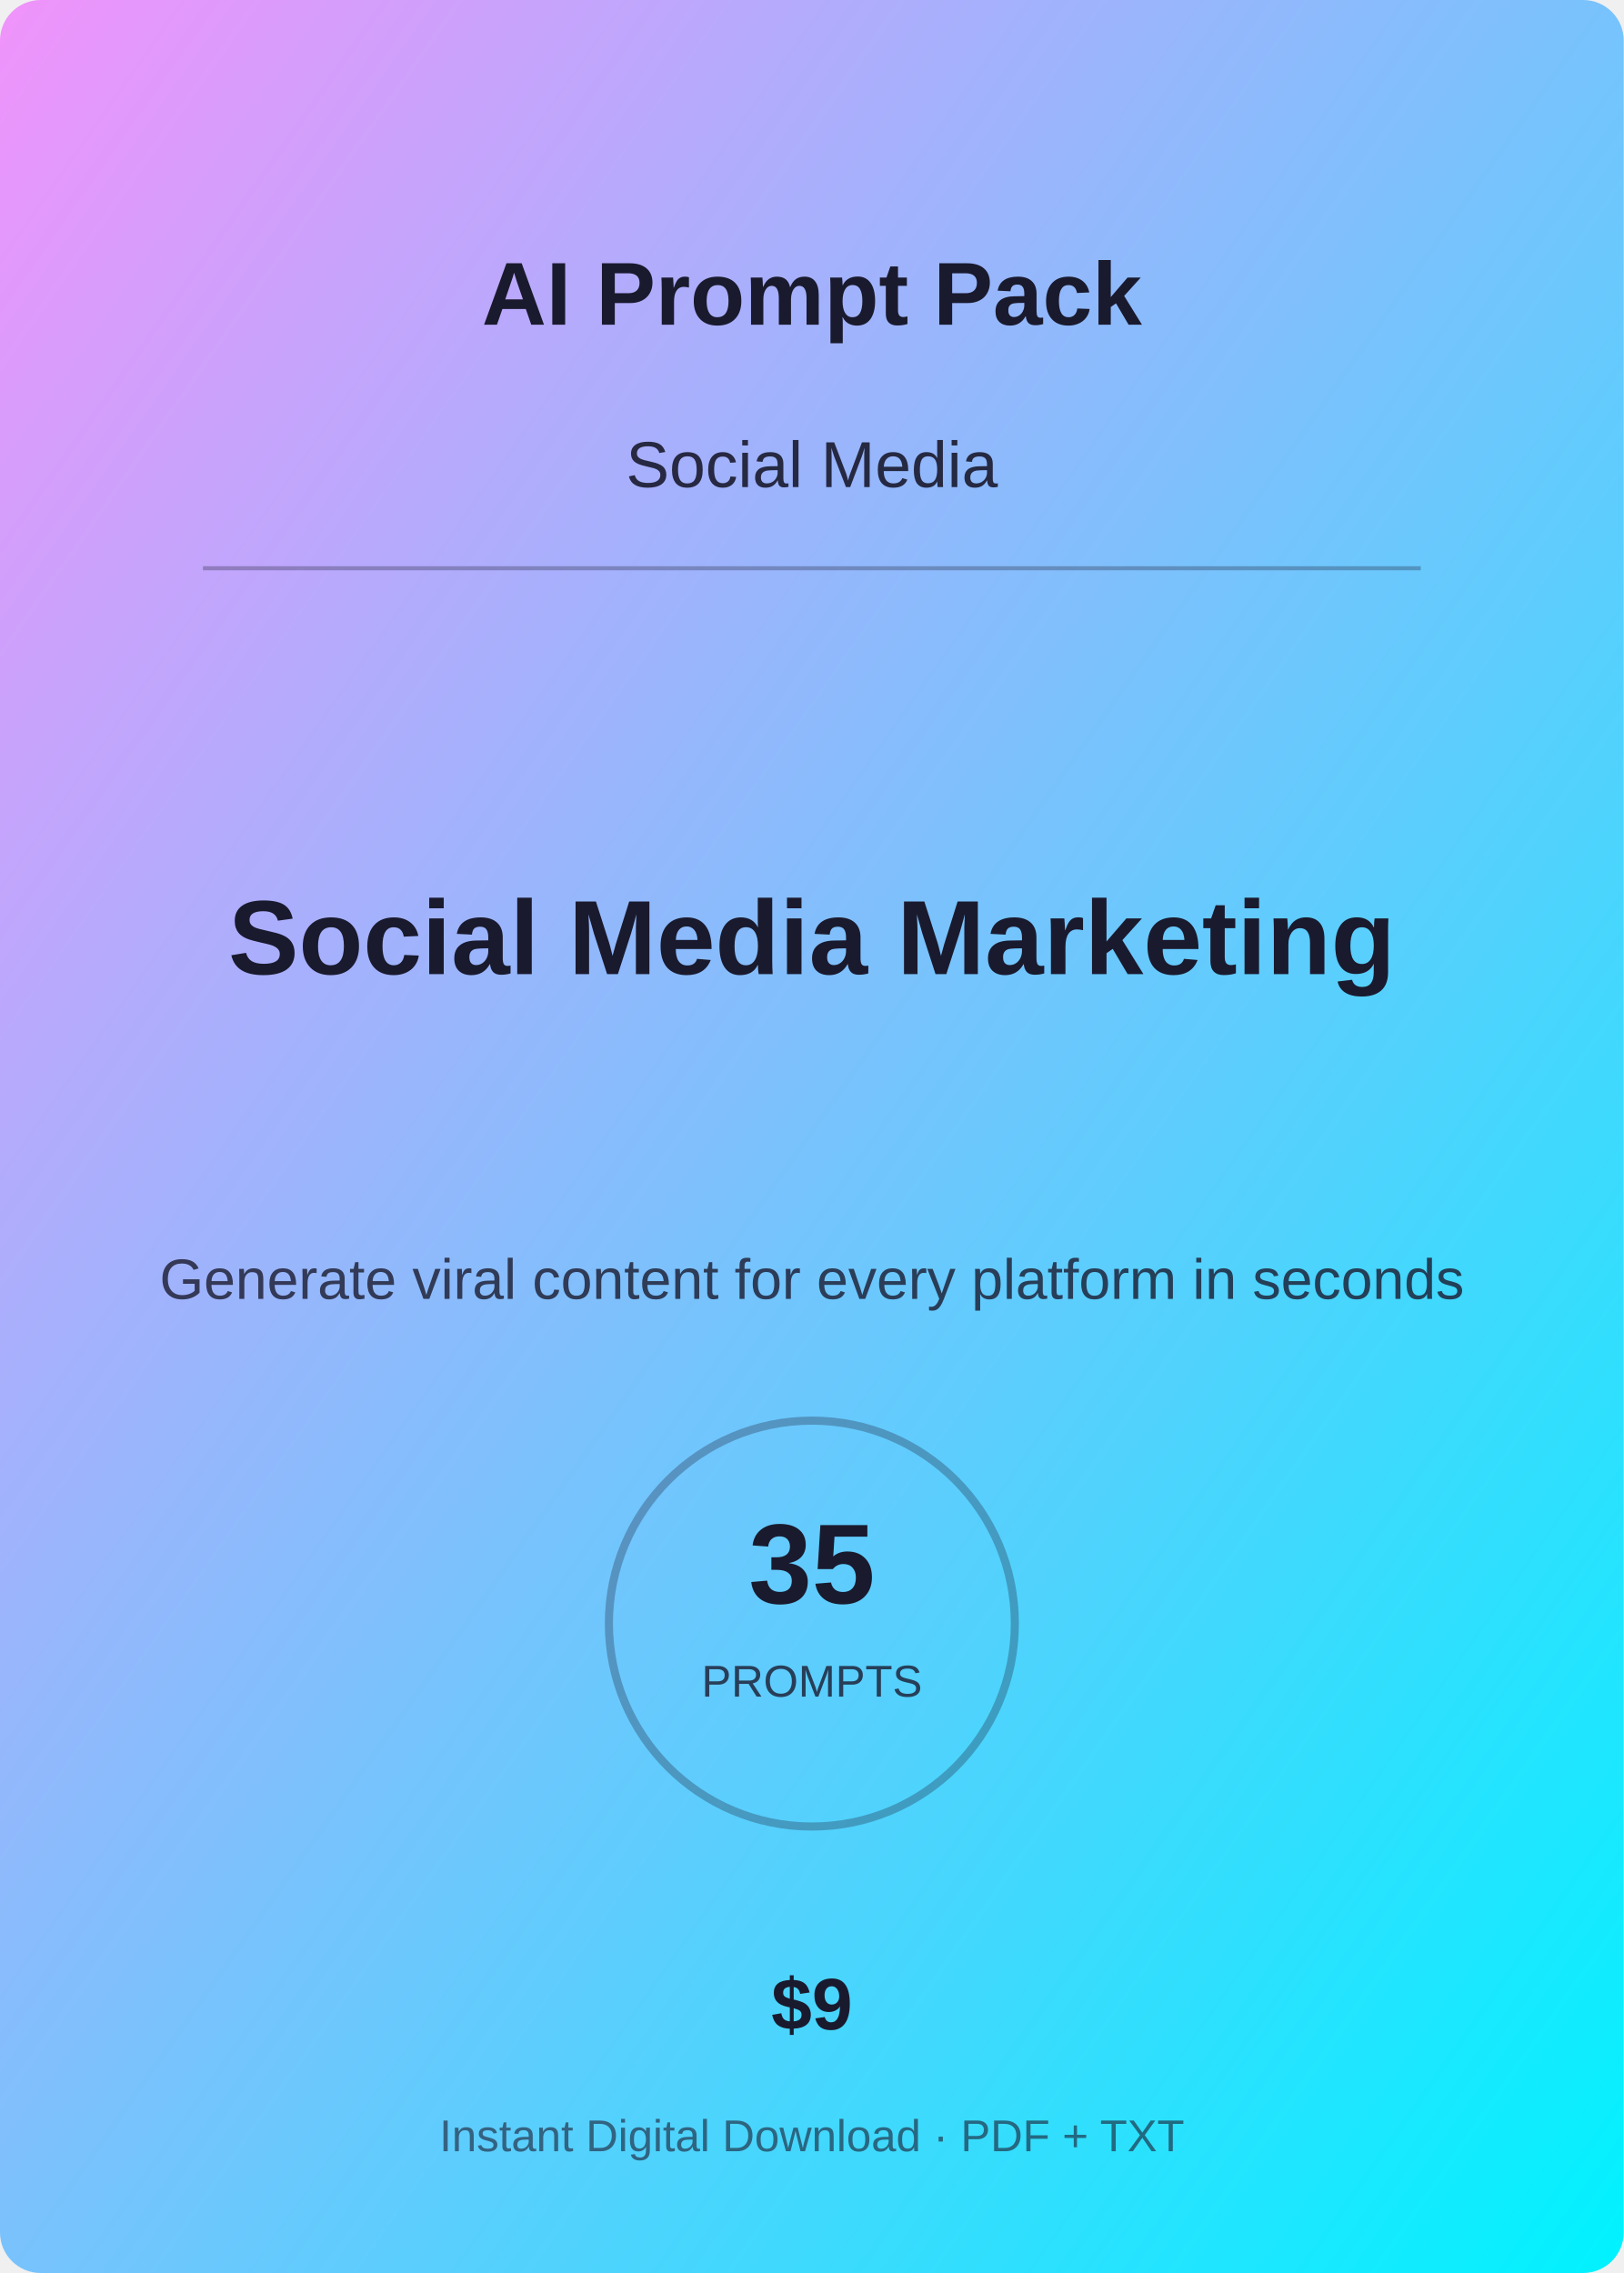
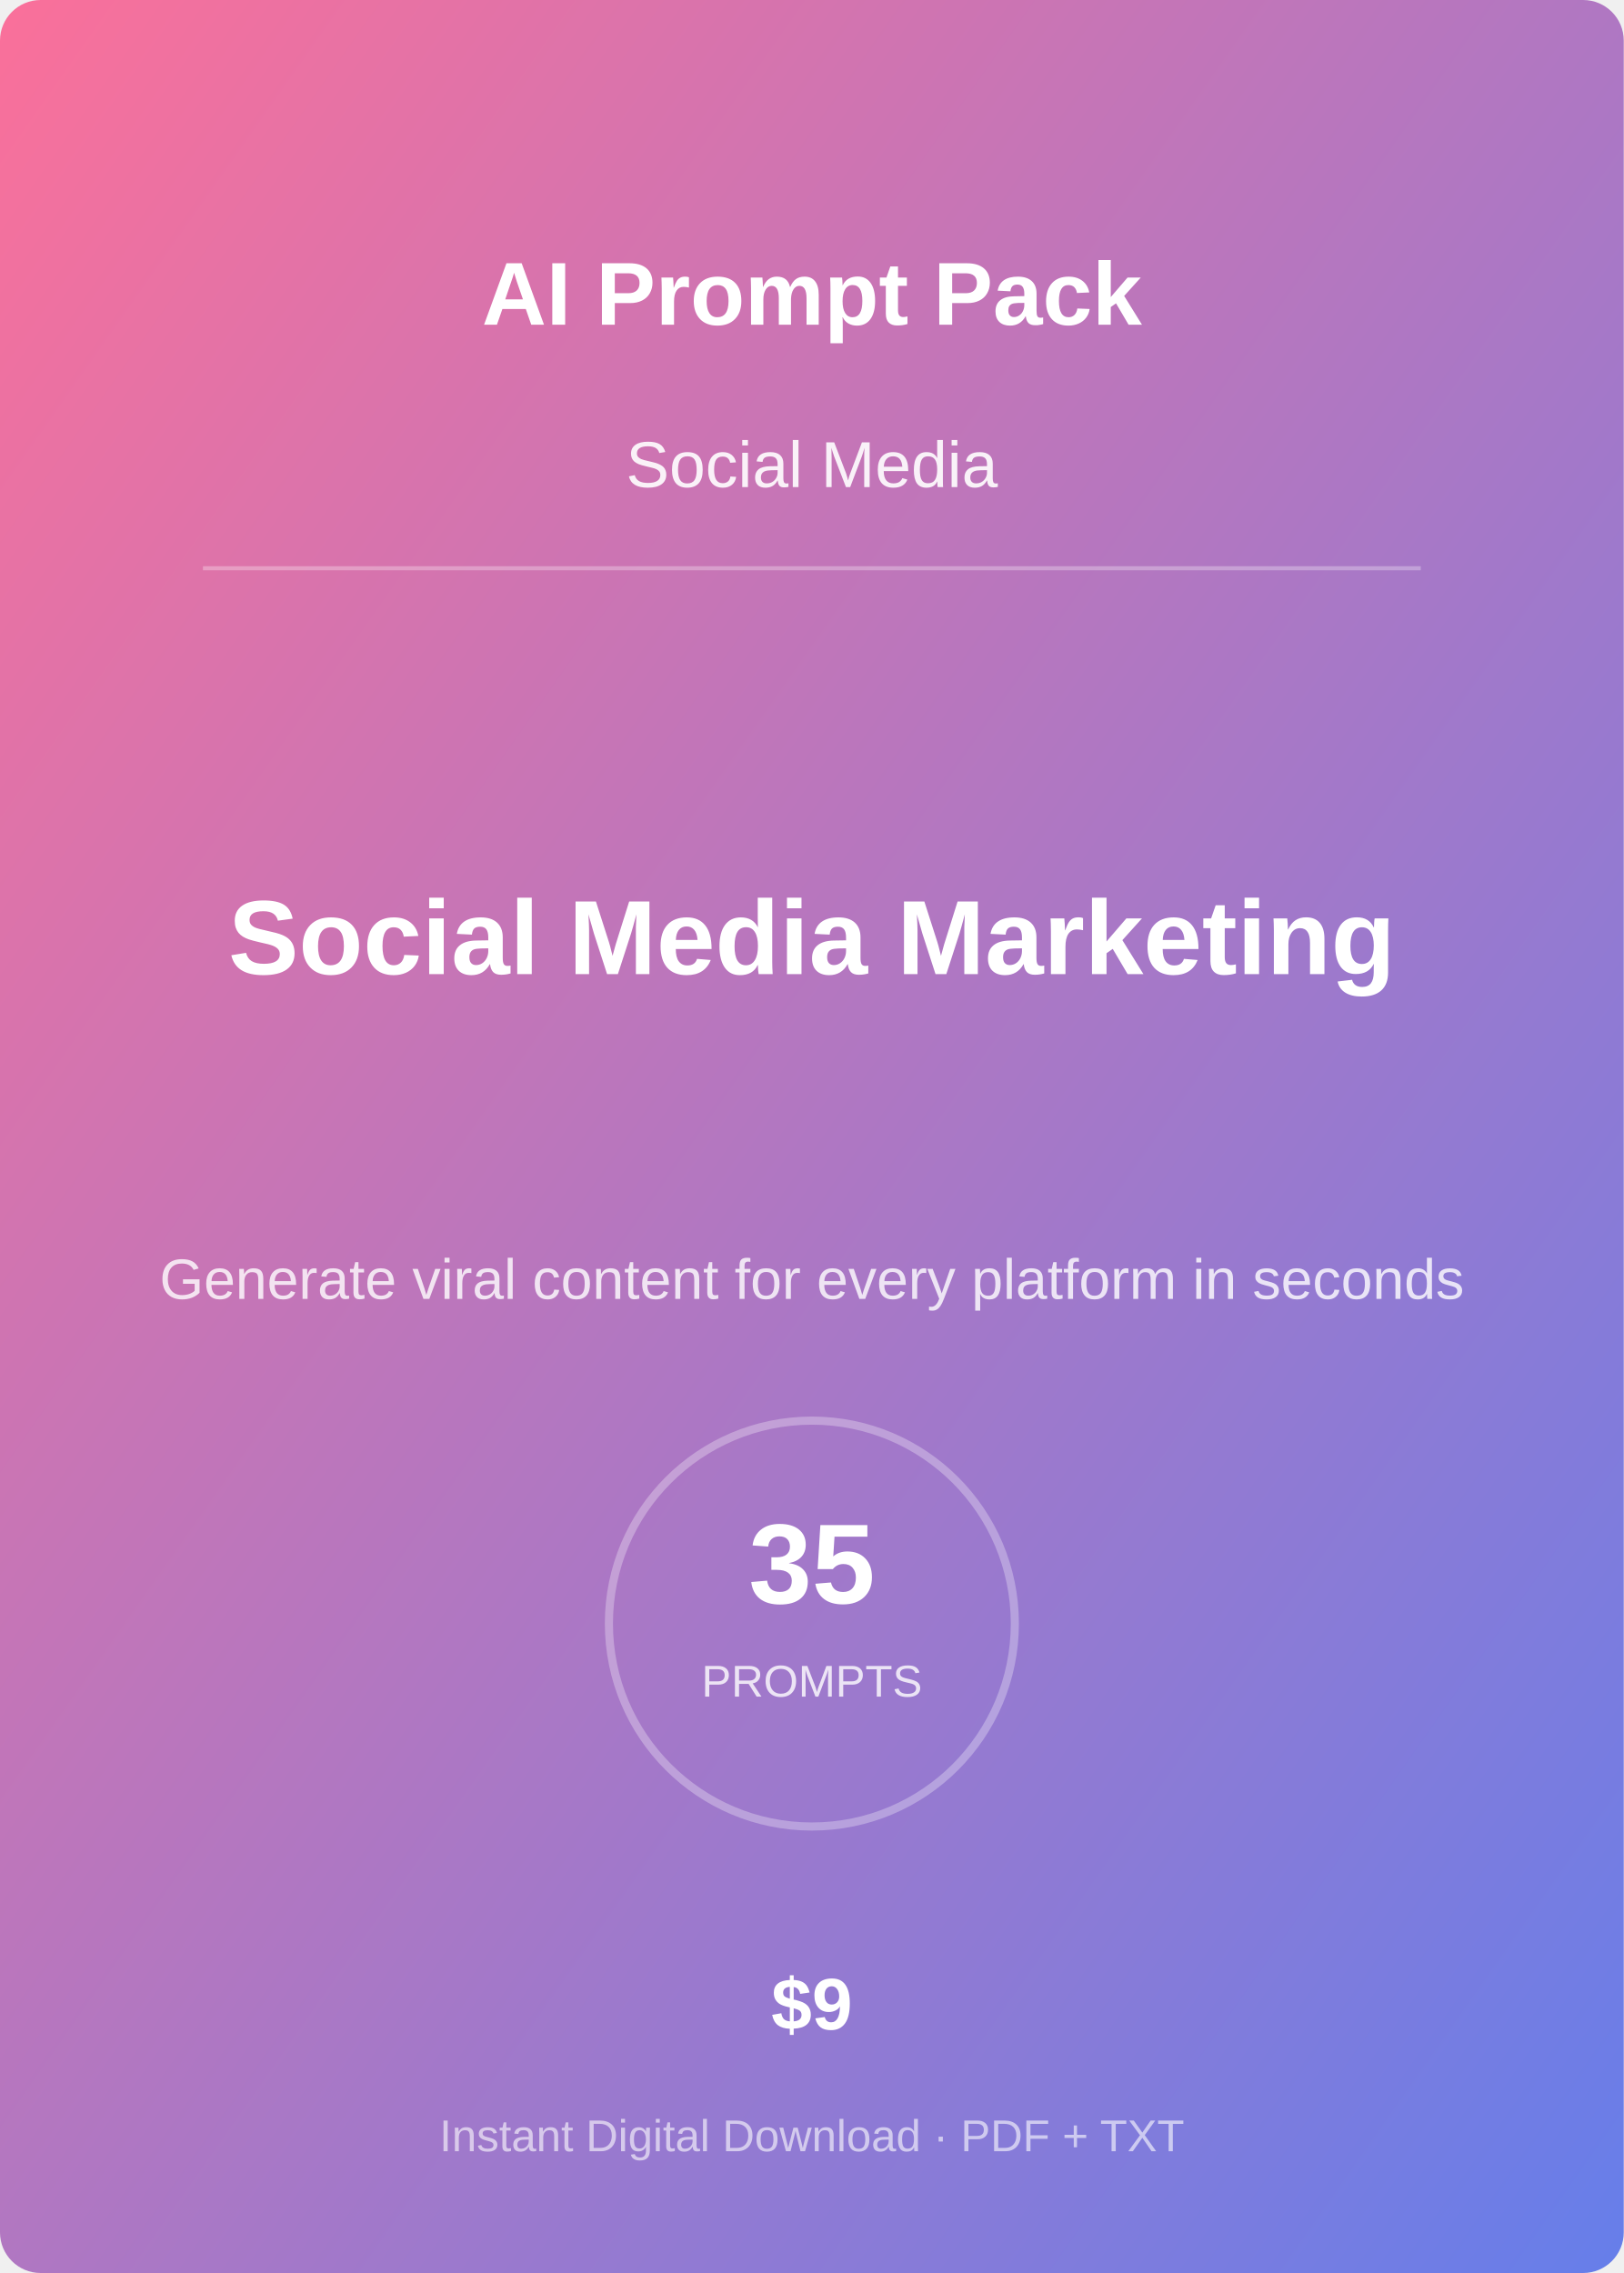
<svg xmlns="http://www.w3.org/2000/svg" viewBox="0 0 400 560">
  <defs>
    <linearGradient id="bg" x1="0%" y1="0%" x2="100%" y2="100%">
-       <stop offset="0%" style="stop-color:#f093fb" />
-       <stop offset="100%" style="stop-color:#00f2fe" />
+       <stop offset="0%" style="stop-color:#fa709a" />
+       <stop offset="100%" style="stop-color:#667eea" />
    </linearGradient>
  </defs>
  <rect width="400" height="560" fill="url(#bg)" rx="10" />
-   <text x="200" y="80" text-anchor="middle" font-family="Arial,sans-serif" font-size="22" font-weight="bold" fill="#1a1a2e">AI Prompt Pack</text>
-   <text x="200" y="120" text-anchor="middle" font-family="Arial,sans-serif" font-size="16" fill="#1a1a2e" opacity="0.9">Social Media</text>
-   <line x1="50" y1="140" x2="350" y2="140" stroke="#1a1a2e" stroke-width="1" opacity="0.3" />
-   <text x="200" y="240" text-anchor="middle" font-family="Arial,sans-serif" font-size="26" font-weight="bold" fill="#1a1a2e">Social Media Marketing</text>
-   <text x="200" y="320" text-anchor="middle" font-family="Arial,sans-serif" font-size="14" fill="#1a1a2e" opacity="0.8">Generate viral content for every platform in seconds</text>
-   <circle cx="200" cy="400" r="50" fill="none" stroke="#1a1a2e" stroke-width="2" opacity="0.3" />
-   <text x="200" y="395" text-anchor="middle" font-family="Arial,sans-serif" font-size="28" font-weight="bold" fill="#1a1a2e">35</text>
-   <text x="200" y="418" text-anchor="middle" font-family="Arial,sans-serif" font-size="11" fill="#1a1a2e" opacity="0.8">PROMPTS</text>
-   <text x="200" y="500" text-anchor="middle" font-family="Arial,sans-serif" font-size="18" font-weight="bold" fill="#1a1a2e">$9</text>
-   <text x="200" y="530" text-anchor="middle" font-family="Arial,sans-serif" font-size="11" fill="#1a1a2e" opacity="0.6">Instant Digital Download · PDF + TXT</text>
+   <text x="200" y="80" text-anchor="middle" font-family="Arial,sans-serif" font-size="22" font-weight="bold" fill="#fff">AI Prompt Pack</text>
+   <text x="200" y="120" text-anchor="middle" font-family="Arial,sans-serif" font-size="16" fill="#fff" opacity="0.9">Social Media</text>
+   <line x1="50" y1="140" x2="350" y2="140" stroke="#fff" stroke-width="1" opacity="0.3" />
+   <text x="200" y="240" text-anchor="middle" font-family="Arial,sans-serif" font-size="26" font-weight="bold" fill="#fff">Social Media Marketing</text>
+   <text x="200" y="320" text-anchor="middle" font-family="Arial,sans-serif" font-size="14" fill="#fff" opacity="0.8">Generate viral content for every platform in seconds</text>
+   <circle cx="200" cy="400" r="50" fill="none" stroke="#fff" stroke-width="2" opacity="0.3" />
+   <text x="200" y="395" text-anchor="middle" font-family="Arial,sans-serif" font-size="28" font-weight="bold" fill="#fff">35</text>
+   <text x="200" y="418" text-anchor="middle" font-family="Arial,sans-serif" font-size="11" fill="#fff" opacity="0.8">PROMPTS</text>
+   <text x="200" y="500" text-anchor="middle" font-family="Arial,sans-serif" font-size="18" font-weight="bold" fill="#fff">$9</text>
+   <text x="200" y="530" text-anchor="middle" font-family="Arial,sans-serif" font-size="11" fill="#fff" opacity="0.6">Instant Digital Download · PDF + TXT</text>
</svg>
